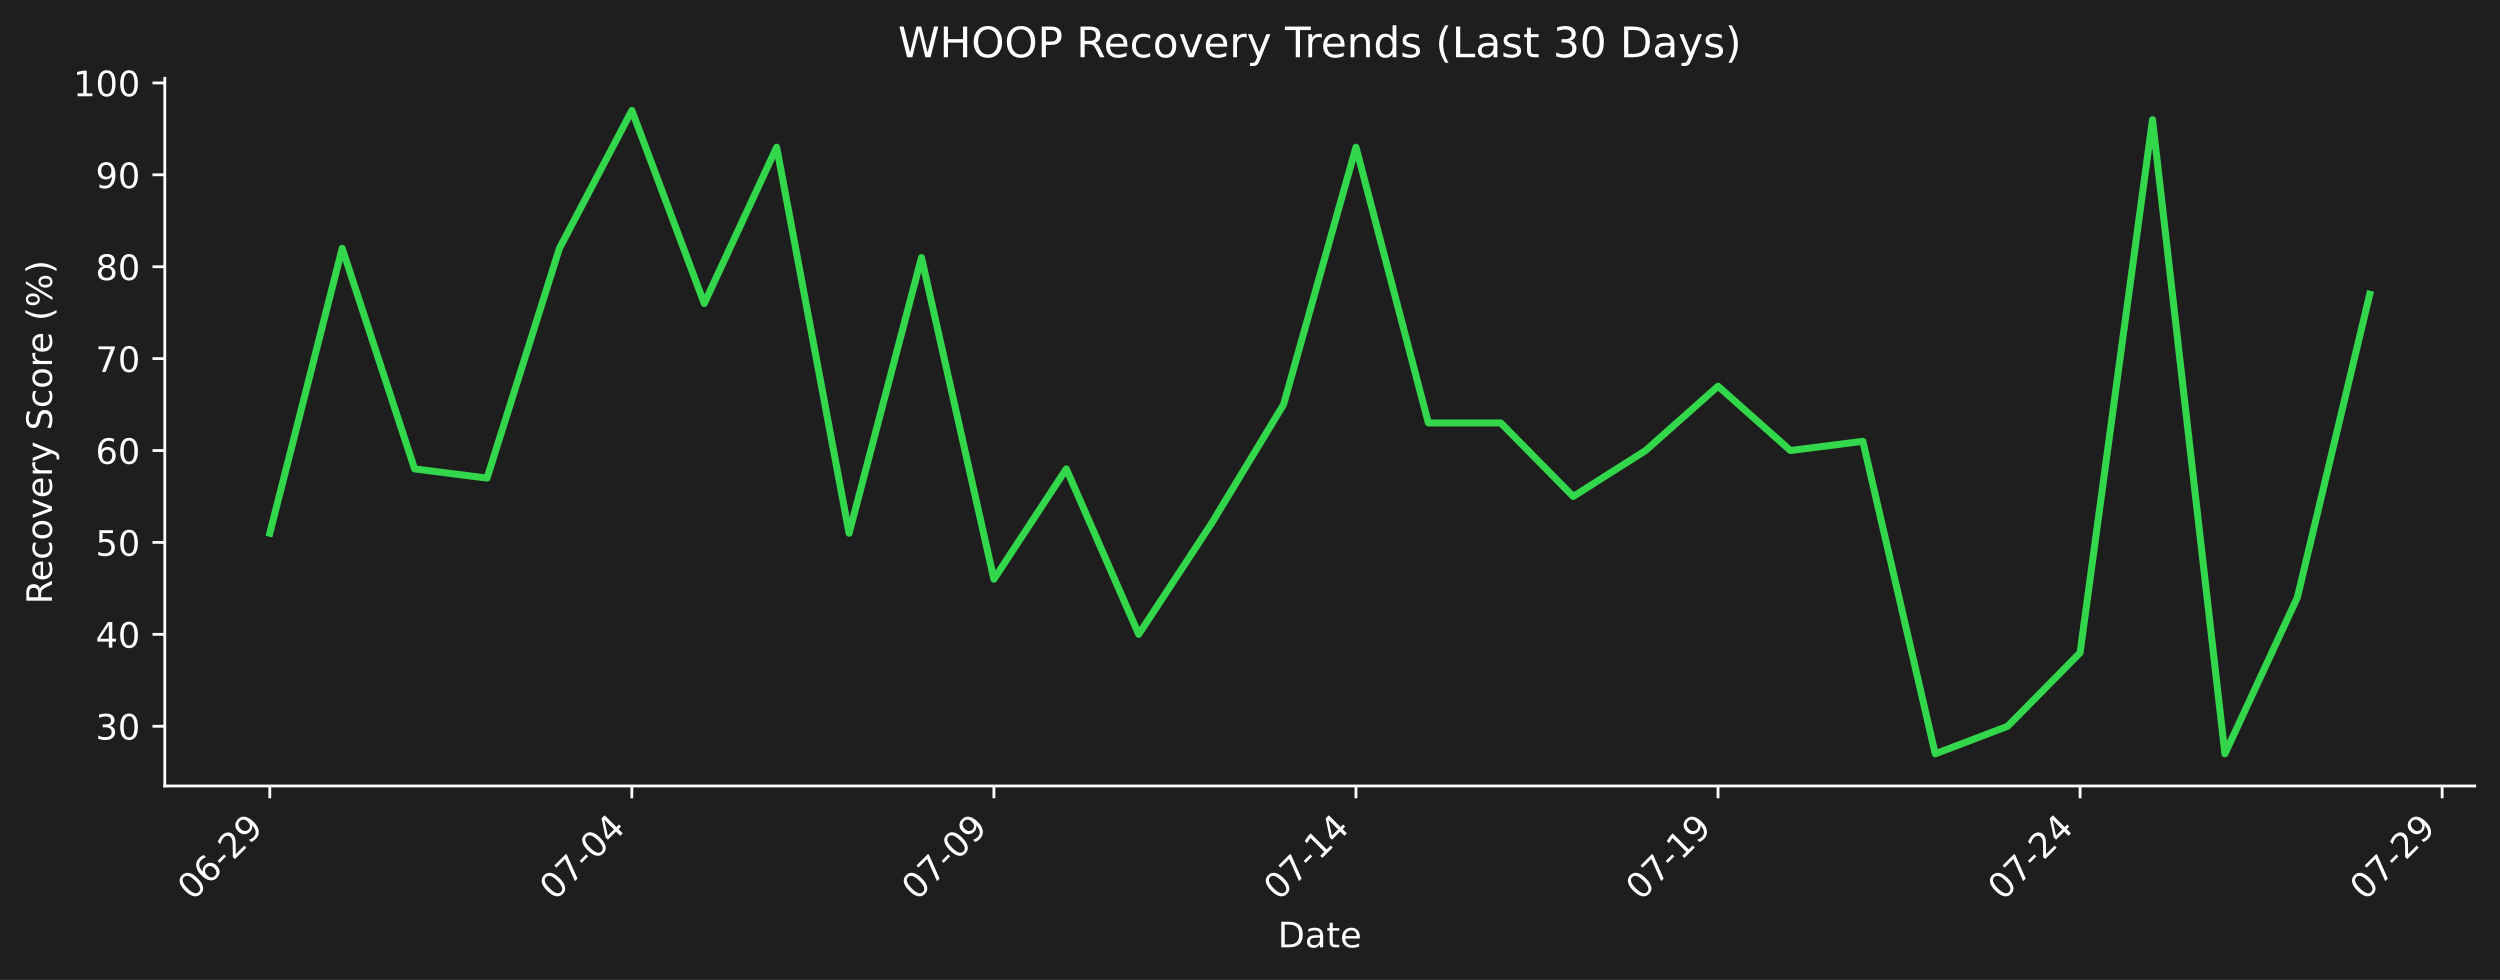
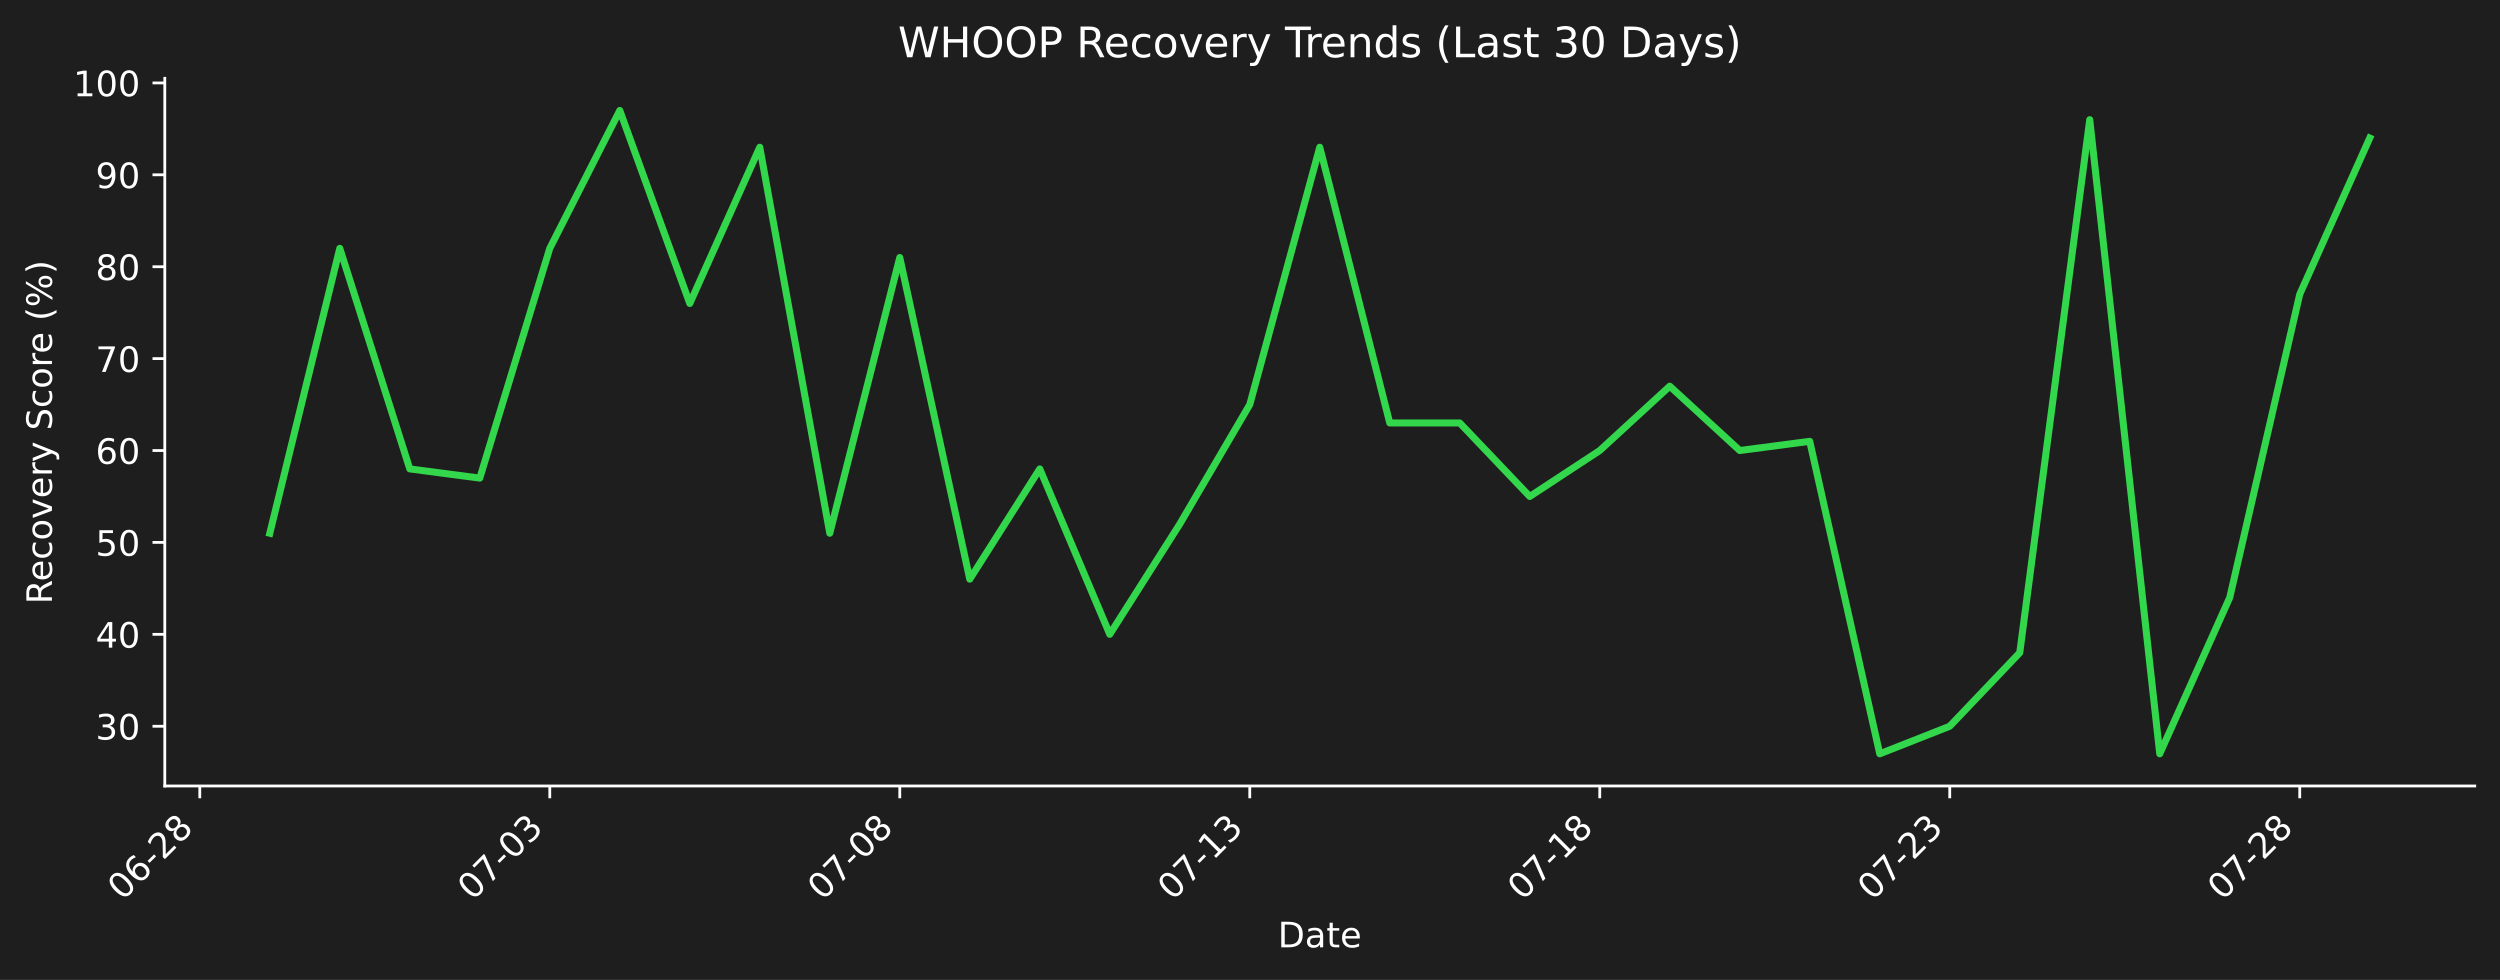
<svg xmlns="http://www.w3.org/2000/svg" xmlns:xlink="http://www.w3.org/1999/xlink" width="712.496pt" height="279.271pt" viewBox="0 0 712.496 279.271" version="1.1">
  <defs>
    <style type="text/css">*{stroke-linejoin: round; stroke-linecap: butt}</style>
  </defs>
  <g id="figure_1">
    <g id="patch_1">
      <path d="M 0 279.271  L 712.496 279.271  L 712.496 0  L 0 0  z " style="fill: #1e1e1e" />
    </g>
    <g id="axes_1">
      <g id="patch_2">
        <path d="M 46.966 224.002  L 705.296 224.002  L 705.296 22.318  L 46.966 22.318  L 46.966 224.002  z " style="fill: none" />
      </g>
      <g id="matplotlib.axis_1">
        <g id="xtick_1">
          <g id="line2d_1">
            <defs>
-               <path id="m678faa63d7" d="M 0 0  L 0 3.5  " style="stroke: #ffffff; stroke-width: 0.8" />
+               <path id="m30fe1457f8" d="M 0 0  L 0 3.5  " style="stroke: #ffffff; stroke-width: 0.8" />
            </defs>
            <g>
-               <use xlink:href="#m678faa63d7" x="76.89" y="224.002" style="fill: #ffffff; stroke: #ffffff; stroke-width: 0.8" />
+               <use xlink:href="#m30fe1457f8" x="56.94" y="224.002" style="fill: #ffffff; stroke: #ffffff; stroke-width: 0.8" />
            </g>
          </g>
          <g id="text_1">
-             <g style="fill: #ffffff" transform="translate(54.87218 256.9221) rotate(-45) scale(0.1 -0.1)">
+             <g style="fill: #ffffff" transform="translate(34.92278 256.9221) rotate(-45) scale(0.1 -0.1)">
              <defs>
                <path id="DejaVuSans-30" d="M 2034 4250  Q 1547 4250 1301 3770  Q 1056 3291 1056 2328  Q 1056 1369 1301 889  Q 1547 409 2034 409  Q 2525 409 2770 889  Q 3016 1369 3016 2328  Q 3016 3291 2770 3770  Q 2525 4250 2034 4250  z M 2034 4750  Q 2819 4750 3233 4129  Q 3647 3509 3647 2328  Q 3647 1150 3233 529  Q 2819 -91 2034 -91  Q 1250 -91 836 529  Q 422 1150 422 2328  Q 422 3509 836 4129  Q 1250 4750 2034 4750  z " transform="scale(0.015625)" />
                <path id="DejaVuSans-36" d="M 2113 2584  Q 1688 2584 1439 2293  Q 1191 2003 1191 1497  Q 1191 994 1439 701  Q 1688 409 2113 409  Q 2538 409 2786 701  Q 3034 994 3034 1497  Q 3034 2003 2786 2293  Q 2538 2584 2113 2584  z M 3366 4563  L 3366 3988  Q 3128 4100 2886 4159  Q 2644 4219 2406 4219  Q 1781 4219 1451 3797  Q 1122 3375 1075 2522  Q 1259 2794 1537 2939  Q 1816 3084 2150 3084  Q 2853 3084 3261 2657  Q 3669 2231 3669 1497  Q 3669 778 3244 343  Q 2819 -91 2113 -91  Q 1303 -91 875 529  Q 447 1150 447 2328  Q 447 3434 972 4092  Q 1497 4750 2381 4750  Q 2619 4750 2861 4703  Q 3103 4656 3366 4563  z " transform="scale(0.015625)" />
                <path id="DejaVuSans-2d" d="M 313 2009  L 1997 2009  L 1997 1497  L 313 1497  L 313 2009  z " transform="scale(0.015625)" />
                <path id="DejaVuSans-32" d="M 1228 531  L 3431 531  L 3431 0  L 469 0  L 469 531  Q 828 903 1448 1529  Q 2069 2156 2228 2338  Q 2531 2678 2651 2914  Q 2772 3150 2772 3378  Q 2772 3750 2511 3984  Q 2250 4219 1831 4219  Q 1534 4219 1204 4116  Q 875 4013 500 3803  L 500 4441  Q 881 4594 1212 4672  Q 1544 4750 1819 4750  Q 2544 4750 2975 4387  Q 3406 4025 3406 3419  Q 3406 3131 3298 2873  Q 3191 2616 2906 2266  Q 2828 2175 2409 1742  Q 1991 1309 1228 531  z " transform="scale(0.015625)" />
-                 <path id="DejaVuSans-39" d="M 703 97  L 703 672  Q 941 559 1184 500  Q 1428 441 1663 441  Q 2288 441 2617 861  Q 2947 1281 2994 2138  Q 2813 1869 2534 1725  Q 2256 1581 1919 1581  Q 1219 1581 811 2004  Q 403 2428 403 3163  Q 403 3881 828 4315  Q 1253 4750 1959 4750  Q 2769 4750 3195 4129  Q 3622 3509 3622 2328  Q 3622 1225 3098 567  Q 2575 -91 1691 -91  Q 1453 -91 1209 -44  Q 966 3 703 97  z M 1959 2075  Q 2384 2075 2632 2365  Q 2881 2656 2881 3163  Q 2881 3666 2632 3958  Q 2384 4250 1959 4250  Q 1534 4250 1286 3958  Q 1038 3666 1038 3163  Q 1038 2656 1286 2365  Q 1534 2075 1959 2075  z " transform="scale(0.015625)" />
+                 <path id="DejaVuSans-38" d="M 2034 2216  Q 1584 2216 1326 1975  Q 1069 1734 1069 1313  Q 1069 891 1326 650  Q 1584 409 2034 409  Q 2484 409 2743 651  Q 3003 894 3003 1313  Q 3003 1734 2745 1975  Q 2488 2216 2034 2216  z M 1403 2484  Q 997 2584 770 2862  Q 544 3141 544 3541  Q 544 4100 942 4425  Q 1341 4750 2034 4750  Q 2731 4750 3128 4425  Q 3525 4100 3525 3541  Q 3525 3141 3298 2862  Q 3072 2584 2669 2484  Q 3125 2378 3379 2068  Q 3634 1759 3634 1313  Q 3634 634 3220 271  Q 2806 -91 2034 -91  Q 1263 -91 848 271  Q 434 634 434 1313  Q 434 1759 690 2068  Q 947 2378 1403 2484  z M 1172 3481  Q 1172 3119 1398 2916  Q 1625 2713 2034 2713  Q 2441 2713 2670 2916  Q 2900 3119 2900 3481  Q 2900 3844 2670 4047  Q 2441 4250 2034 4250  Q 1625 4250 1398 4047  Q 1172 3844 1172 3481  z " transform="scale(0.015625)" />
              </defs>
              <use xlink:href="#DejaVuSans-30" />
              <use xlink:href="#DejaVuSans-36" transform="translate(63.62305 0)" />
              <use xlink:href="#DejaVuSans-2d" transform="translate(127.2461 0)" />
              <use xlink:href="#DejaVuSans-32" transform="translate(163.3301 0)" />
-               <use xlink:href="#DejaVuSans-39" transform="translate(226.9531 0)" />
+               <use xlink:href="#DejaVuSans-38" transform="translate(226.9531 0)" />
            </g>
          </g>
        </g>
        <g id="xtick_2">
          <g id="line2d_2">
            <g>
-               <use xlink:href="#m678faa63d7" x="180.076" y="224.002" style="fill: #ffffff; stroke: #ffffff; stroke-width: 0.8" />
+               <use xlink:href="#m30fe1457f8" x="156.687" y="224.002" style="fill: #ffffff; stroke: #ffffff; stroke-width: 0.8" />
            </g>
          </g>
          <g id="text_2">
-             <g style="fill: #ffffff" transform="translate(158.0587 256.9221) rotate(-45) scale(0.1 -0.1)">
+             <g style="fill: #ffffff" transform="translate(134.6698 256.9221) rotate(-45) scale(0.1 -0.1)">
              <defs>
                <path id="DejaVuSans-37" d="M 525 4666  L 3525 4666  L 3525 4397  L 1831 0  L 1172 0  L 2766 4134  L 525 4134  L 525 4666  z " transform="scale(0.015625)" />
-                 <path id="DejaVuSans-34" d="M 2419 4116  L 825 1625  L 2419 1625  L 2419 4116  z M 2253 4666  L 3047 4666  L 3047 1625  L 3713 1625  L 3713 1100  L 3047 1100  L 3047 0  L 2419 0  L 2419 1100  L 313 1100  L 313 1709  L 2253 4666  z " transform="scale(0.015625)" />
+                 <path id="DejaVuSans-33" d="M 2597 2516  Q 3050 2419 3304 2112  Q 3559 1806 3559 1356  Q 3559 666 3084 287  Q 2609 -91 1734 -91  Q 1441 -91 1130 -33  Q 819 25 488 141  L 488 750  Q 750 597 1062 519  Q 1375 441 1716 441  Q 2309 441 2620 675  Q 2931 909 2931 1356  Q 2931 1769 2642 2001  Q 2353 2234 1838 2234  L 1294 2234  L 1294 2753  L 1863 2753  Q 2328 2753 2575 2939  Q 2822 3125 2822 3475  Q 2822 3834 2567 4026  Q 2313 4219 1838 4219  Q 1578 4219 1281 4162  Q 984 4106 628 3988  L 628 4550  Q 988 4650 1302 4700  Q 1616 4750 1894 4750  Q 2613 4750 3031 4423  Q 3450 4097 3450 3541  Q 3450 3153 3228 2886  Q 3006 2619 2597 2516  z " transform="scale(0.015625)" />
              </defs>
              <use xlink:href="#DejaVuSans-30" />
              <use xlink:href="#DejaVuSans-37" transform="translate(63.62305 0)" />
              <use xlink:href="#DejaVuSans-2d" transform="translate(127.2461 0)" />
              <use xlink:href="#DejaVuSans-30" transform="translate(163.3301 0)" />
-               <use xlink:href="#DejaVuSans-34" transform="translate(226.9531 0)" />
+               <use xlink:href="#DejaVuSans-33" transform="translate(226.9531 0)" />
            </g>
          </g>
        </g>
        <g id="xtick_3">
          <g id="line2d_3">
            <g>
-               <use xlink:href="#m678faa63d7" x="283.263" y="224.002" style="fill: #ffffff; stroke: #ffffff; stroke-width: 0.8" />
+               <use xlink:href="#m30fe1457f8" x="256.434" y="224.002" style="fill: #ffffff; stroke: #ffffff; stroke-width: 0.8" />
            </g>
          </g>
          <g id="text_3">
-             <g style="fill: #ffffff" transform="translate(261.2452 256.9221) rotate(-45) scale(0.1 -0.1)">
+             <g style="fill: #ffffff" transform="translate(234.4167 256.9221) rotate(-45) scale(0.1 -0.1)">
              <use xlink:href="#DejaVuSans-30" />
              <use xlink:href="#DejaVuSans-37" transform="translate(63.62305 0)" />
              <use xlink:href="#DejaVuSans-2d" transform="translate(127.2461 0)" />
              <use xlink:href="#DejaVuSans-30" transform="translate(163.3301 0)" />
-               <use xlink:href="#DejaVuSans-39" transform="translate(226.9531 0)" />
+               <use xlink:href="#DejaVuSans-38" transform="translate(226.9531 0)" />
            </g>
          </g>
        </g>
        <g id="xtick_4">
          <g id="line2d_4">
            <g>
-               <use xlink:href="#m678faa63d7" x="386.449" y="224.002" style="fill: #ffffff; stroke: #ffffff; stroke-width: 0.8" />
+               <use xlink:href="#m30fe1457f8" x="356.181" y="224.002" style="fill: #ffffff; stroke: #ffffff; stroke-width: 0.8" />
            </g>
          </g>
          <g id="text_4">
-             <g style="fill: #ffffff" transform="translate(364.4317 256.9221) rotate(-45) scale(0.1 -0.1)">
+             <g style="fill: #ffffff" transform="translate(334.1637 256.9221) rotate(-45) scale(0.1 -0.1)">
              <defs>
                <path id="DejaVuSans-31" d="M 794 531  L 1825 531  L 1825 4091  L 703 3866  L 703 4441  L 1819 4666  L 2450 4666  L 2450 531  L 3481 531  L 3481 0  L 794 0  L 794 531  z " transform="scale(0.015625)" />
              </defs>
              <use xlink:href="#DejaVuSans-30" />
              <use xlink:href="#DejaVuSans-37" transform="translate(63.62305 0)" />
              <use xlink:href="#DejaVuSans-2d" transform="translate(127.2461 0)" />
              <use xlink:href="#DejaVuSans-31" transform="translate(163.3301 0)" />
-               <use xlink:href="#DejaVuSans-34" transform="translate(226.9531 0)" />
+               <use xlink:href="#DejaVuSans-33" transform="translate(226.9531 0)" />
            </g>
          </g>
        </g>
        <g id="xtick_5">
          <g id="line2d_5">
            <g>
-               <use xlink:href="#m678faa63d7" x="489.636" y="224.002" style="fill: #ffffff; stroke: #ffffff; stroke-width: 0.8" />
+               <use xlink:href="#m30fe1457f8" x="455.928" y="224.002" style="fill: #ffffff; stroke: #ffffff; stroke-width: 0.8" />
            </g>
          </g>
          <g id="text_5">
-             <g style="fill: #ffffff" transform="translate(467.6183 256.9221) rotate(-45) scale(0.1 -0.1)">
+             <g style="fill: #ffffff" transform="translate(433.9107 256.9221) rotate(-45) scale(0.1 -0.1)">
              <use xlink:href="#DejaVuSans-30" />
              <use xlink:href="#DejaVuSans-37" transform="translate(63.62305 0)" />
              <use xlink:href="#DejaVuSans-2d" transform="translate(127.2461 0)" />
              <use xlink:href="#DejaVuSans-31" transform="translate(163.3301 0)" />
-               <use xlink:href="#DejaVuSans-39" transform="translate(226.9531 0)" />
+               <use xlink:href="#DejaVuSans-38" transform="translate(226.9531 0)" />
            </g>
          </g>
        </g>
        <g id="xtick_6">
          <g id="line2d_6">
            <g>
-               <use xlink:href="#m678faa63d7" x="592.822" y="224.002" style="fill: #ffffff; stroke: #ffffff; stroke-width: 0.8" />
+               <use xlink:href="#m30fe1457f8" x="555.675" y="224.002" style="fill: #ffffff; stroke: #ffffff; stroke-width: 0.8" />
            </g>
          </g>
          <g id="text_6">
-             <g style="fill: #ffffff" transform="translate(570.8048 256.9221) rotate(-45) scale(0.1 -0.1)">
+             <g style="fill: #ffffff" transform="translate(533.6576 256.9221) rotate(-45) scale(0.1 -0.1)">
              <use xlink:href="#DejaVuSans-30" />
              <use xlink:href="#DejaVuSans-37" transform="translate(63.62305 0)" />
              <use xlink:href="#DejaVuSans-2d" transform="translate(127.2461 0)" />
              <use xlink:href="#DejaVuSans-32" transform="translate(163.3301 0)" />
-               <use xlink:href="#DejaVuSans-34" transform="translate(226.9531 0)" />
+               <use xlink:href="#DejaVuSans-33" transform="translate(226.9531 0)" />
            </g>
          </g>
        </g>
        <g id="xtick_7">
          <g id="line2d_7">
            <g>
-               <use xlink:href="#m678faa63d7" x="696.009" y="224.002" style="fill: #ffffff; stroke: #ffffff; stroke-width: 0.8" />
+               <use xlink:href="#m30fe1457f8" x="655.422" y="224.002" style="fill: #ffffff; stroke: #ffffff; stroke-width: 0.8" />
            </g>
          </g>
          <g id="text_7">
-             <g style="fill: #ffffff" transform="translate(673.9913 256.9221) rotate(-45) scale(0.1 -0.1)">
+             <g style="fill: #ffffff" transform="translate(633.4046 256.9221) rotate(-45) scale(0.1 -0.1)">
              <use xlink:href="#DejaVuSans-30" />
              <use xlink:href="#DejaVuSans-37" transform="translate(63.62305 0)" />
              <use xlink:href="#DejaVuSans-2d" transform="translate(127.2461 0)" />
              <use xlink:href="#DejaVuSans-32" transform="translate(163.3301 0)" />
-               <use xlink:href="#DejaVuSans-39" transform="translate(226.9531 0)" />
+               <use xlink:href="#DejaVuSans-38" transform="translate(226.9531 0)" />
            </g>
          </g>
        </g>
        <g id="text_8">
          <g style="fill: #ffffff" transform="translate(364.1798 269.9911) scale(0.1 -0.1)">
            <defs>
              <path id="DejaVuSans-44" d="M 1259 4147  L 1259 519  L 2022 519  Q 2988 519 3436 956  Q 3884 1394 3884 2338  Q 3884 3275 3436 3711  Q 2988 4147 2022 4147  L 1259 4147  z M 628 4666  L 1925 4666  Q 3281 4666 3915 4102  Q 4550 3538 4550 2338  Q 4550 1131 3912 565  Q 3275 0 1925 0  L 628 0  L 628 4666  z " transform="scale(0.015625)" />
              <path id="DejaVuSans-61" d="M 2194 1759  Q 1497 1759 1228 1600  Q 959 1441 959 1056  Q 959 750 1161 570  Q 1363 391 1709 391  Q 2188 391 2477 730  Q 2766 1069 2766 1631  L 2766 1759  L 2194 1759  z M 3341 1997  L 3341 0  L 2766 0  L 2766 531  Q 2569 213 2275 61  Q 1981 -91 1556 -91  Q 1019 -91 701 211  Q 384 513 384 1019  Q 384 1609 779 1909  Q 1175 2209 1959 2209  L 2766 2209  L 2766 2266  Q 2766 2663 2505 2880  Q 2244 3097 1772 3097  Q 1472 3097 1187 3025  Q 903 2953 641 2809  L 641 3341  Q 956 3463 1253 3523  Q 1550 3584 1831 3584  Q 2591 3584 2966 3190  Q 3341 2797 3341 1997  z " transform="scale(0.015625)" />
              <path id="DejaVuSans-74" d="M 1172 4494  L 1172 3500  L 2356 3500  L 2356 3053  L 1172 3053  L 1172 1153  Q 1172 725 1289 603  Q 1406 481 1766 481  L 2356 481  L 2356 0  L 1766 0  Q 1100 0 847 248  Q 594 497 594 1153  L 594 3053  L 172 3053  L 172 3500  L 594 3500  L 594 4494  L 1172 4494  z " transform="scale(0.015625)" />
              <path id="DejaVuSans-65" d="M 3597 1894  L 3597 1613  L 953 1613  Q 991 1019 1311 708  Q 1631 397 2203 397  Q 2534 397 2845 478  Q 3156 559 3463 722  L 3463 178  Q 3153 47 2828 -22  Q 2503 -91 2169 -91  Q 1331 -91 842 396  Q 353 884 353 1716  Q 353 2575 817 3079  Q 1281 3584 2069 3584  Q 2775 3584 3186 3129  Q 3597 2675 3597 1894  z M 3022 2063  Q 3016 2534 2758 2815  Q 2500 3097 2075 3097  Q 1594 3097 1305 2825  Q 1016 2553 972 2059  L 3022 2063  z " transform="scale(0.015625)" />
            </defs>
            <use xlink:href="#DejaVuSans-44" />
            <use xlink:href="#DejaVuSans-61" transform="translate(77.00195 0)" />
            <use xlink:href="#DejaVuSans-74" transform="translate(138.2812 0)" />
            <use xlink:href="#DejaVuSans-65" transform="translate(177.4902 0)" />
          </g>
        </g>
      </g>
      <g id="matplotlib.axis_2">
        <g id="ytick_1">
          <g id="line2d_8">
            <defs>
-               <path id="m3c9b0dc422" d="M 0 0  L -3.5 0  " style="stroke: #ffffff; stroke-width: 0.8" />
+               <path id="m34fef86355" d="M 0 0  L -3.5 0  " style="stroke: #ffffff; stroke-width: 0.8" />
            </defs>
            <g>
-               <use xlink:href="#m3c9b0dc422" x="46.966" y="206.977" style="fill: #ffffff; stroke: #ffffff; stroke-width: 0.8" />
+               <use xlink:href="#m34fef86355" x="46.966" y="206.977" style="fill: #ffffff; stroke: #ffffff; stroke-width: 0.8" />
            </g>
          </g>
          <g id="text_9">
            <g style="fill: #ffffff" transform="translate(27.24063 210.7761) scale(0.1 -0.1)">
-               <defs>
-                 <path id="DejaVuSans-33" d="M 2597 2516  Q 3050 2419 3304 2112  Q 3559 1806 3559 1356  Q 3559 666 3084 287  Q 2609 -91 1734 -91  Q 1441 -91 1130 -33  Q 819 25 488 141  L 488 750  Q 750 597 1062 519  Q 1375 441 1716 441  Q 2309 441 2620 675  Q 2931 909 2931 1356  Q 2931 1769 2642 2001  Q 2353 2234 1838 2234  L 1294 2234  L 1294 2753  L 1863 2753  Q 2328 2753 2575 2939  Q 2822 3125 2822 3475  Q 2822 3834 2567 4026  Q 2313 4219 1838 4219  Q 1578 4219 1281 4162  Q 984 4106 628 3988  L 628 4550  Q 988 4650 1302 4700  Q 1616 4750 1894 4750  Q 2613 4750 3031 4423  Q 3450 4097 3450 3541  Q 3450 3153 3228 2886  Q 3006 2619 2597 2516  z " transform="scale(0.015625)" />
-               </defs>
              <use xlink:href="#DejaVuSans-33" />
              <use xlink:href="#DejaVuSans-30" transform="translate(63.62305 0)" />
            </g>
          </g>
        </g>
        <g id="ytick_2">
          <g id="line2d_9">
            <g>
-               <use xlink:href="#m3c9b0dc422" x="46.966" y="180.784" style="fill: #ffffff; stroke: #ffffff; stroke-width: 0.8" />
+               <use xlink:href="#m34fef86355" x="46.966" y="180.784" style="fill: #ffffff; stroke: #ffffff; stroke-width: 0.8" />
            </g>
          </g>
          <g id="text_10">
            <g style="fill: #ffffff" transform="translate(27.24063 184.5834) scale(0.1 -0.1)">
+               <defs>
+                 <path id="DejaVuSans-34" d="M 2419 4116  L 825 1625  L 2419 1625  L 2419 4116  z M 2253 4666  L 3047 4666  L 3047 1625  L 3713 1625  L 3713 1100  L 3047 1100  L 3047 0  L 2419 0  L 2419 1100  L 313 1100  L 313 1709  L 2253 4666  z " transform="scale(0.015625)" />
+               </defs>
              <use xlink:href="#DejaVuSans-34" />
              <use xlink:href="#DejaVuSans-30" transform="translate(63.62305 0)" />
            </g>
          </g>
        </g>
        <g id="ytick_3">
          <g id="line2d_10">
            <g>
-               <use xlink:href="#m3c9b0dc422" x="46.966" y="154.591" style="fill: #ffffff; stroke: #ffffff; stroke-width: 0.8" />
+               <use xlink:href="#m34fef86355" x="46.966" y="154.591" style="fill: #ffffff; stroke: #ffffff; stroke-width: 0.8" />
            </g>
          </g>
          <g id="text_11">
            <g style="fill: #ffffff" transform="translate(27.24063 158.3906) scale(0.1 -0.1)">
              <defs>
                <path id="DejaVuSans-35" d="M 691 4666  L 3169 4666  L 3169 4134  L 1269 4134  L 1269 2991  Q 1406 3038 1543 3061  Q 1681 3084 1819 3084  Q 2600 3084 3056 2656  Q 3513 2228 3513 1497  Q 3513 744 3044 326  Q 2575 -91 1722 -91  Q 1428 -91 1123 -41  Q 819 9 494 109  L 494 744  Q 775 591 1075 516  Q 1375 441 1709 441  Q 2250 441 2565 725  Q 2881 1009 2881 1497  Q 2881 1984 2565 2268  Q 2250 2553 1709 2553  Q 1456 2553 1204 2497  Q 953 2441 691 2322  L 691 4666  z " transform="scale(0.015625)" />
              </defs>
              <use xlink:href="#DejaVuSans-35" />
              <use xlink:href="#DejaVuSans-30" transform="translate(63.62305 0)" />
            </g>
          </g>
        </g>
        <g id="ytick_4">
          <g id="line2d_11">
            <g>
-               <use xlink:href="#m3c9b0dc422" x="46.966" y="128.399" style="fill: #ffffff; stroke: #ffffff; stroke-width: 0.8" />
+               <use xlink:href="#m34fef86355" x="46.966" y="128.399" style="fill: #ffffff; stroke: #ffffff; stroke-width: 0.8" />
            </g>
          </g>
          <g id="text_12">
            <g style="fill: #ffffff" transform="translate(27.24063 132.1979) scale(0.1 -0.1)">
              <use xlink:href="#DejaVuSans-36" />
              <use xlink:href="#DejaVuSans-30" transform="translate(63.62305 0)" />
            </g>
          </g>
        </g>
        <g id="ytick_5">
          <g id="line2d_12">
            <g>
-               <use xlink:href="#m3c9b0dc422" x="46.966" y="102.206" style="fill: #ffffff; stroke: #ffffff; stroke-width: 0.8" />
+               <use xlink:href="#m34fef86355" x="46.966" y="102.206" style="fill: #ffffff; stroke: #ffffff; stroke-width: 0.8" />
            </g>
          </g>
          <g id="text_13">
            <g style="fill: #ffffff" transform="translate(27.24063 106.0052) scale(0.1 -0.1)">
              <use xlink:href="#DejaVuSans-37" />
              <use xlink:href="#DejaVuSans-30" transform="translate(63.62305 0)" />
            </g>
          </g>
        </g>
        <g id="ytick_6">
          <g id="line2d_13">
            <g>
-               <use xlink:href="#m3c9b0dc422" x="46.966" y="76.013" style="fill: #ffffff; stroke: #ffffff; stroke-width: 0.8" />
+               <use xlink:href="#m34fef86355" x="46.966" y="76.013" style="fill: #ffffff; stroke: #ffffff; stroke-width: 0.8" />
            </g>
          </g>
          <g id="text_14">
            <g style="fill: #ffffff" transform="translate(27.24063 79.81245) scale(0.1 -0.1)">
-               <defs>
-                 <path id="DejaVuSans-38" d="M 2034 2216  Q 1584 2216 1326 1975  Q 1069 1734 1069 1313  Q 1069 891 1326 650  Q 1584 409 2034 409  Q 2484 409 2743 651  Q 3003 894 3003 1313  Q 3003 1734 2745 1975  Q 2488 2216 2034 2216  z M 1403 2484  Q 997 2584 770 2862  Q 544 3141 544 3541  Q 544 4100 942 4425  Q 1341 4750 2034 4750  Q 2731 4750 3128 4425  Q 3525 4100 3525 3541  Q 3525 3141 3298 2862  Q 3072 2584 2669 2484  Q 3125 2378 3379 2068  Q 3634 1759 3634 1313  Q 3634 634 3220 271  Q 2806 -91 2034 -91  Q 1263 -91 848 271  Q 434 634 434 1313  Q 434 1759 690 2068  Q 947 2378 1403 2484  z M 1172 3481  Q 1172 3119 1398 2916  Q 1625 2713 2034 2713  Q 2441 2713 2670 2916  Q 2900 3119 2900 3481  Q 2900 3844 2670 4047  Q 2441 4250 2034 4250  Q 1625 4250 1398 4047  Q 1172 3844 1172 3481  z " transform="scale(0.015625)" />
-               </defs>
              <use xlink:href="#DejaVuSans-38" />
              <use xlink:href="#DejaVuSans-30" transform="translate(63.62305 0)" />
            </g>
          </g>
        </g>
        <g id="ytick_7">
          <g id="line2d_14">
            <g>
-               <use xlink:href="#m3c9b0dc422" x="46.966" y="49.82" style="fill: #ffffff; stroke: #ffffff; stroke-width: 0.8" />
+               <use xlink:href="#m34fef86355" x="46.966" y="49.82" style="fill: #ffffff; stroke: #ffffff; stroke-width: 0.8" />
            </g>
          </g>
          <g id="text_15">
            <g style="fill: #ffffff" transform="translate(27.24063 53.61971) scale(0.1 -0.1)">
+               <defs>
+                 <path id="DejaVuSans-39" d="M 703 97  L 703 672  Q 941 559 1184 500  Q 1428 441 1663 441  Q 2288 441 2617 861  Q 2947 1281 2994 2138  Q 2813 1869 2534 1725  Q 2256 1581 1919 1581  Q 1219 1581 811 2004  Q 403 2428 403 3163  Q 403 3881 828 4315  Q 1253 4750 1959 4750  Q 2769 4750 3195 4129  Q 3622 3509 3622 2328  Q 3622 1225 3098 567  Q 2575 -91 1691 -91  Q 1453 -91 1209 -44  Q 966 3 703 97  z M 1959 2075  Q 2384 2075 2632 2365  Q 2881 2656 2881 3163  Q 2881 3666 2632 3958  Q 2384 4250 1959 4250  Q 1534 4250 1286 3958  Q 1038 3666 1038 3163  Q 1038 2656 1286 2365  Q 1534 2075 1959 2075  z " transform="scale(0.015625)" />
+               </defs>
              <use xlink:href="#DejaVuSans-39" />
              <use xlink:href="#DejaVuSans-30" transform="translate(63.62305 0)" />
            </g>
          </g>
        </g>
        <g id="ytick_8">
          <g id="line2d_15">
            <g>
-               <use xlink:href="#m3c9b0dc422" x="46.966" y="23.628" style="fill: #ffffff; stroke: #ffffff; stroke-width: 0.8" />
+               <use xlink:href="#m34fef86355" x="46.966" y="23.628" style="fill: #ffffff; stroke: #ffffff; stroke-width: 0.8" />
            </g>
          </g>
          <g id="text_16">
            <g style="fill: #ffffff" transform="translate(20.87813 27.42698) scale(0.1 -0.1)">
              <use xlink:href="#DejaVuSans-31" />
              <use xlink:href="#DejaVuSans-30" transform="translate(63.62305 0)" />
              <use xlink:href="#DejaVuSans-30" transform="translate(127.2461 0)" />
            </g>
          </g>
        </g>
        <g id="text_17">
          <g style="fill: #ffffff" transform="translate(14.79844 172.1781) rotate(-90) scale(0.1 -0.1)">
            <defs>
              <path id="DejaVuSans-52" d="M 2841 2188  Q 3044 2119 3236 1894  Q 3428 1669 3622 1275  L 4263 0  L 3584 0  L 2988 1197  Q 2756 1666 2539 1819  Q 2322 1972 1947 1972  L 1259 1972  L 1259 0  L 628 0  L 628 4666  L 2053 4666  Q 2853 4666 3247 4331  Q 3641 3997 3641 3322  Q 3641 2881 3436 2590  Q 3231 2300 2841 2188  z M 1259 4147  L 1259 2491  L 2053 2491  Q 2509 2491 2742 2702  Q 2975 2913 2975 3322  Q 2975 3731 2742 3939  Q 2509 4147 2053 4147  L 1259 4147  z " transform="scale(0.015625)" />
              <path id="DejaVuSans-63" d="M 3122 3366  L 3122 2828  Q 2878 2963 2633 3030  Q 2388 3097 2138 3097  Q 1578 3097 1268 2742  Q 959 2388 959 1747  Q 959 1106 1268 751  Q 1578 397 2138 397  Q 2388 397 2633 464  Q 2878 531 3122 666  L 3122 134  Q 2881 22 2623 -34  Q 2366 -91 2075 -91  Q 1284 -91 818 406  Q 353 903 353 1747  Q 353 2603 823 3093  Q 1294 3584 2113 3584  Q 2378 3584 2631 3529  Q 2884 3475 3122 3366  z " transform="scale(0.015625)" />
              <path id="DejaVuSans-6f" d="M 1959 3097  Q 1497 3097 1228 2736  Q 959 2375 959 1747  Q 959 1119 1226 758  Q 1494 397 1959 397  Q 2419 397 2687 759  Q 2956 1122 2956 1747  Q 2956 2369 2687 2733  Q 2419 3097 1959 3097  z M 1959 3584  Q 2709 3584 3137 3096  Q 3566 2609 3566 1747  Q 3566 888 3137 398  Q 2709 -91 1959 -91  Q 1206 -91 779 398  Q 353 888 353 1747  Q 353 2609 779 3096  Q 1206 3584 1959 3584  z " transform="scale(0.015625)" />
              <path id="DejaVuSans-76" d="M 191 3500  L 800 3500  L 1894 563  L 2988 3500  L 3597 3500  L 2284 0  L 1503 0  L 191 3500  z " transform="scale(0.015625)" />
              <path id="DejaVuSans-72" d="M 2631 2963  Q 2534 3019 2420 3045  Q 2306 3072 2169 3072  Q 1681 3072 1420 2755  Q 1159 2438 1159 1844  L 1159 0  L 581 0  L 581 3500  L 1159 3500  L 1159 2956  Q 1341 3275 1631 3429  Q 1922 3584 2338 3584  Q 2397 3584 2469 3576  Q 2541 3569 2628 3553  L 2631 2963  z " transform="scale(0.015625)" />
              <path id="DejaVuSans-79" d="M 2059 -325  Q 1816 -950 1584 -1140  Q 1353 -1331 966 -1331  L 506 -1331  L 506 -850  L 844 -850  Q 1081 -850 1212 -737  Q 1344 -625 1503 -206  L 1606 56  L 191 3500  L 800 3500  L 1894 763  L 2988 3500  L 3597 3500  L 2059 -325  z " transform="scale(0.015625)" />
              <path id="DejaVuSans-20" transform="scale(0.015625)" />
              <path id="DejaVuSans-53" d="M 3425 4513  L 3425 3897  Q 3066 4069 2747 4153  Q 2428 4238 2131 4238  Q 1616 4238 1336 4038  Q 1056 3838 1056 3469  Q 1056 3159 1242 3001  Q 1428 2844 1947 2747  L 2328 2669  Q 3034 2534 3370 2195  Q 3706 1856 3706 1288  Q 3706 609 3251 259  Q 2797 -91 1919 -91  Q 1588 -91 1214 -16  Q 841 59 441 206  L 441 856  Q 825 641 1194 531  Q 1563 422 1919 422  Q 2459 422 2753 634  Q 3047 847 3047 1241  Q 3047 1584 2836 1778  Q 2625 1972 2144 2069  L 1759 2144  Q 1053 2284 737 2584  Q 422 2884 422 3419  Q 422 4038 858 4394  Q 1294 4750 2059 4750  Q 2388 4750 2728 4690  Q 3069 4631 3425 4513  z " transform="scale(0.015625)" />
              <path id="DejaVuSans-28" d="M 1984 4856  Q 1566 4138 1362 3434  Q 1159 2731 1159 2009  Q 1159 1288 1364 580  Q 1569 -128 1984 -844  L 1484 -844  Q 1016 -109 783 600  Q 550 1309 550 2009  Q 550 2706 781 3412  Q 1013 4119 1484 4856  L 1984 4856  z " transform="scale(0.015625)" />
              <path id="DejaVuSans-25" d="M 4653 2053  Q 4381 2053 4226 1822  Q 4072 1591 4072 1178  Q 4072 772 4226 539  Q 4381 306 4653 306  Q 4919 306 5073 539  Q 5228 772 5228 1178  Q 5228 1588 5073 1820  Q 4919 2053 4653 2053  z M 4653 2450  Q 5147 2450 5437 2106  Q 5728 1763 5728 1178  Q 5728 594 5436 251  Q 5144 -91 4653 -91  Q 4153 -91 3862 251  Q 3572 594 3572 1178  Q 3572 1766 3864 2108  Q 4156 2450 4653 2450  z M 1428 4353  Q 1159 4353 1004 4120  Q 850 3888 850 3481  Q 850 3069 1003 2837  Q 1156 2606 1428 2606  Q 1700 2606 1854 2837  Q 2009 3069 2009 3481  Q 2009 3884 1853 4118  Q 1697 4353 1428 4353  z M 4250 4750  L 4750 4750  L 1831 -91  L 1331 -91  L 4250 4750  z M 1428 4750  Q 1922 4750 2215 4408  Q 2509 4066 2509 3481  Q 2509 2891 2217 2550  Q 1925 2209 1428 2209  Q 931 2209 642 2551  Q 353 2894 353 3481  Q 353 4063 643 4406  Q 934 4750 1428 4750  z " transform="scale(0.015625)" />
              <path id="DejaVuSans-29" d="M 513 4856  L 1013 4856  Q 1481 4119 1714 3412  Q 1947 2706 1947 2009  Q 1947 1309 1714 600  Q 1481 -109 1013 -844  L 513 -844  Q 928 -128 1133 580  Q 1338 1288 1338 2009  Q 1338 2731 1133 3434  Q 928 4138 513 4856  z " transform="scale(0.015625)" />
            </defs>
            <use xlink:href="#DejaVuSans-52" />
            <use xlink:href="#DejaVuSans-65" transform="translate(64.98242 0)" />
            <use xlink:href="#DejaVuSans-63" transform="translate(126.5059 0)" />
            <use xlink:href="#DejaVuSans-6f" transform="translate(181.4863 0)" />
            <use xlink:href="#DejaVuSans-76" transform="translate(242.668 0)" />
            <use xlink:href="#DejaVuSans-65" transform="translate(301.8477 0)" />
            <use xlink:href="#DejaVuSans-72" transform="translate(363.3711 0)" />
            <use xlink:href="#DejaVuSans-79" transform="translate(404.4844 0)" />
            <use xlink:href="#DejaVuSans-20" transform="translate(463.6641 0)" />
            <use xlink:href="#DejaVuSans-53" transform="translate(495.4512 0)" />
            <use xlink:href="#DejaVuSans-63" transform="translate(558.9277 0)" />
            <use xlink:href="#DejaVuSans-6f" transform="translate(613.9082 0)" />
            <use xlink:href="#DejaVuSans-72" transform="translate(675.0898 0)" />
            <use xlink:href="#DejaVuSans-65" transform="translate(713.9531 0)" />
            <use xlink:href="#DejaVuSans-20" transform="translate(775.4766 0)" />
            <use xlink:href="#DejaVuSans-28" transform="translate(807.2637 0)" />
            <use xlink:href="#DejaVuSans-25" transform="translate(846.2773 0)" />
            <use xlink:href="#DejaVuSans-29" transform="translate(941.2969 0)" />
          </g>
        </g>
      </g>
      <g id="line2d_16">
-         <path d="M 76.89 151.972  L 97.527 70.775  L 118.164 133.637  L 138.802 136.257  L 159.439 70.775  L 180.076 31.486  L 200.714 86.49  L 221.351 41.963  L 241.988 151.972  L 262.625 73.394  L 283.263 165.069  L 303.9 133.637  L 324.537 180.784  L 345.175 149.353  L 365.812 115.302  L 386.449 41.963  L 407.087 120.541  L 427.724 120.541  L 448.361 141.495  L 468.998 128.399  L 489.636 110.064  L 510.273 128.399  L 530.91 125.779  L 551.548 214.835  L 572.185 206.977  L 592.822 186.023  L 613.46 34.105  L 634.097 214.835  L 654.734 170.307  L 675.372 83.871  " clip-path="url(#p7694aca340)" style="fill: none; stroke: #32d74b; stroke-width: 2; stroke-linecap: square" />
+         <path d="M 76.89 151.972  L 96.839 70.775  L 116.789 133.637  L 136.738 136.257  L 156.687 70.775  L 176.637 31.486  L 196.586 86.49  L 216.535 41.963  L 236.485 151.972  L 256.434 73.394  L 276.384 165.069  L 296.333 133.637  L 316.282 180.784  L 336.232 149.353  L 356.181 115.302  L 376.131 41.963  L 396.08 120.541  L 416.029 120.541  L 435.979 141.495  L 455.928 128.399  L 475.878 110.064  L 495.827 128.399  L 515.776 125.779  L 535.726 214.835  L 555.675 206.977  L 575.625 186.023  L 595.574 34.105  L 615.523 214.835  L 635.473 170.307  L 655.422 83.871  L 675.372 39.343  " clip-path="url(#pbd43dfd7a9)" style="fill: none; stroke: #32d74b; stroke-width: 2; stroke-linecap: square" />
      </g>
      <g id="patch_3">
        <path d="M 46.966 224.002  L 46.966 22.318  " style="fill: none; stroke: #ffffff; stroke-width: 0.8; stroke-linejoin: miter; stroke-linecap: square" />
      </g>
      <g id="patch_4">
        <path d="M 46.966 224.002  L 705.296 224.002  " style="fill: none; stroke: #ffffff; stroke-width: 0.8; stroke-linejoin: miter; stroke-linecap: square" />
      </g>
      <g id="text_18">
        <g style="fill: #ffffff" transform="translate(255.9366 16.31812) scale(0.12 -0.12)">
          <defs>
            <path id="DejaVuSans-57" d="M 213 4666  L 850 4666  L 1831 722  L 2809 4666  L 3519 4666  L 4500 722  L 5478 4666  L 6119 4666  L 4947 0  L 4153 0  L 3169 4050  L 2175 0  L 1381 0  L 213 4666  z " transform="scale(0.015625)" />
            <path id="DejaVuSans-48" d="M 628 4666  L 1259 4666  L 1259 2753  L 3553 2753  L 3553 4666  L 4184 4666  L 4184 0  L 3553 0  L 3553 2222  L 1259 2222  L 1259 0  L 628 0  L 628 4666  z " transform="scale(0.015625)" />
            <path id="DejaVuSans-4f" d="M 2522 4238  Q 1834 4238 1429 3725  Q 1025 3213 1025 2328  Q 1025 1447 1429 934  Q 1834 422 2522 422  Q 3209 422 3611 934  Q 4013 1447 4013 2328  Q 4013 3213 3611 3725  Q 3209 4238 2522 4238  z M 2522 4750  Q 3503 4750 4090 4092  Q 4678 3434 4678 2328  Q 4678 1225 4090 567  Q 3503 -91 2522 -91  Q 1538 -91 948 565  Q 359 1222 359 2328  Q 359 3434 948 4092  Q 1538 4750 2522 4750  z " transform="scale(0.015625)" />
            <path id="DejaVuSans-50" d="M 1259 4147  L 1259 2394  L 2053 2394  Q 2494 2394 2734 2622  Q 2975 2850 2975 3272  Q 2975 3691 2734 3919  Q 2494 4147 2053 4147  L 1259 4147  z M 628 4666  L 2053 4666  Q 2838 4666 3239 4311  Q 3641 3956 3641 3272  Q 3641 2581 3239 2228  Q 2838 1875 2053 1875  L 1259 1875  L 1259 0  L 628 0  L 628 4666  z " transform="scale(0.015625)" />
            <path id="DejaVuSans-54" d="M -19 4666  L 3928 4666  L 3928 4134  L 2272 4134  L 2272 0  L 1638 0  L 1638 4134  L -19 4134  L -19 4666  z " transform="scale(0.015625)" />
            <path id="DejaVuSans-6e" d="M 3513 2113  L 3513 0  L 2938 0  L 2938 2094  Q 2938 2591 2744 2837  Q 2550 3084 2163 3084  Q 1697 3084 1428 2787  Q 1159 2491 1159 1978  L 1159 0  L 581 0  L 581 3500  L 1159 3500  L 1159 2956  Q 1366 3272 1645 3428  Q 1925 3584 2291 3584  Q 2894 3584 3203 3211  Q 3513 2838 3513 2113  z " transform="scale(0.015625)" />
            <path id="DejaVuSans-64" d="M 2906 2969  L 2906 4863  L 3481 4863  L 3481 0  L 2906 0  L 2906 525  Q 2725 213 2448 61  Q 2172 -91 1784 -91  Q 1150 -91 751 415  Q 353 922 353 1747  Q 353 2572 751 3078  Q 1150 3584 1784 3584  Q 2172 3584 2448 3432  Q 2725 3281 2906 2969  z M 947 1747  Q 947 1113 1208 752  Q 1469 391 1925 391  Q 2381 391 2643 752  Q 2906 1113 2906 1747  Q 2906 2381 2643 2742  Q 2381 3103 1925 3103  Q 1469 3103 1208 2742  Q 947 2381 947 1747  z " transform="scale(0.015625)" />
            <path id="DejaVuSans-73" d="M 2834 3397  L 2834 2853  Q 2591 2978 2328 3040  Q 2066 3103 1784 3103  Q 1356 3103 1142 2972  Q 928 2841 928 2578  Q 928 2378 1081 2264  Q 1234 2150 1697 2047  L 1894 2003  Q 2506 1872 2764 1633  Q 3022 1394 3022 966  Q 3022 478 2636 193  Q 2250 -91 1575 -91  Q 1294 -91 989 -36  Q 684 19 347 128  L 347 722  Q 666 556 975 473  Q 1284 391 1588 391  Q 1994 391 2212 530  Q 2431 669 2431 922  Q 2431 1156 2273 1281  Q 2116 1406 1581 1522  L 1381 1569  Q 847 1681 609 1914  Q 372 2147 372 2553  Q 372 3047 722 3315  Q 1072 3584 1716 3584  Q 2034 3584 2315 3537  Q 2597 3491 2834 3397  z " transform="scale(0.015625)" />
            <path id="DejaVuSans-4c" d="M 628 4666  L 1259 4666  L 1259 531  L 3531 531  L 3531 0  L 628 0  L 628 4666  z " transform="scale(0.015625)" />
          </defs>
          <use xlink:href="#DejaVuSans-57" />
          <use xlink:href="#DejaVuSans-48" transform="translate(98.87695 0)" />
          <use xlink:href="#DejaVuSans-4f" transform="translate(174.0723 0)" />
          <use xlink:href="#DejaVuSans-4f" transform="translate(252.7832 0)" />
          <use xlink:href="#DejaVuSans-50" transform="translate(331.4941 0)" />
          <use xlink:href="#DejaVuSans-20" transform="translate(391.7969 0)" />
          <use xlink:href="#DejaVuSans-52" transform="translate(423.584 0)" />
          <use xlink:href="#DejaVuSans-65" transform="translate(488.5664 0)" />
          <use xlink:href="#DejaVuSans-63" transform="translate(550.0898 0)" />
          <use xlink:href="#DejaVuSans-6f" transform="translate(605.0703 0)" />
          <use xlink:href="#DejaVuSans-76" transform="translate(666.252 0)" />
          <use xlink:href="#DejaVuSans-65" transform="translate(725.4316 0)" />
          <use xlink:href="#DejaVuSans-72" transform="translate(786.9551 0)" />
          <use xlink:href="#DejaVuSans-79" transform="translate(828.0684 0)" />
          <use xlink:href="#DejaVuSans-20" transform="translate(887.248 0)" />
          <use xlink:href="#DejaVuSans-54" transform="translate(919.0352 0)" />
          <use xlink:href="#DejaVuSans-72" transform="translate(965.3691 0)" />
          <use xlink:href="#DejaVuSans-65" transform="translate(1004.232 0)" />
          <use xlink:href="#DejaVuSans-6e" transform="translate(1065.756 0)" />
          <use xlink:href="#DejaVuSans-64" transform="translate(1129.135 0)" />
          <use xlink:href="#DejaVuSans-73" transform="translate(1192.611 0)" />
          <use xlink:href="#DejaVuSans-20" transform="translate(1244.711 0)" />
          <use xlink:href="#DejaVuSans-28" transform="translate(1276.498 0)" />
          <use xlink:href="#DejaVuSans-4c" transform="translate(1315.512 0)" />
          <use xlink:href="#DejaVuSans-61" transform="translate(1371.225 0)" />
          <use xlink:href="#DejaVuSans-73" transform="translate(1432.504 0)" />
          <use xlink:href="#DejaVuSans-74" transform="translate(1484.604 0)" />
          <use xlink:href="#DejaVuSans-20" transform="translate(1523.812 0)" />
          <use xlink:href="#DejaVuSans-33" transform="translate(1555.6 0)" />
          <use xlink:href="#DejaVuSans-30" transform="translate(1619.223 0)" />
          <use xlink:href="#DejaVuSans-20" transform="translate(1682.846 0)" />
          <use xlink:href="#DejaVuSans-44" transform="translate(1714.633 0)" />
          <use xlink:href="#DejaVuSans-61" transform="translate(1791.635 0)" />
          <use xlink:href="#DejaVuSans-79" transform="translate(1852.914 0)" />
          <use xlink:href="#DejaVuSans-73" transform="translate(1912.094 0)" />
          <use xlink:href="#DejaVuSans-29" transform="translate(1964.193 0)" />
        </g>
      </g>
    </g>
  </g>
  <defs>
-     <clipPath id="p7694aca340">
+     <clipPath id="pbd43dfd7a9">
      <rect x="46.966" y="22.318" width="658.33" height="201.684" />
    </clipPath>
  </defs>
</svg>
